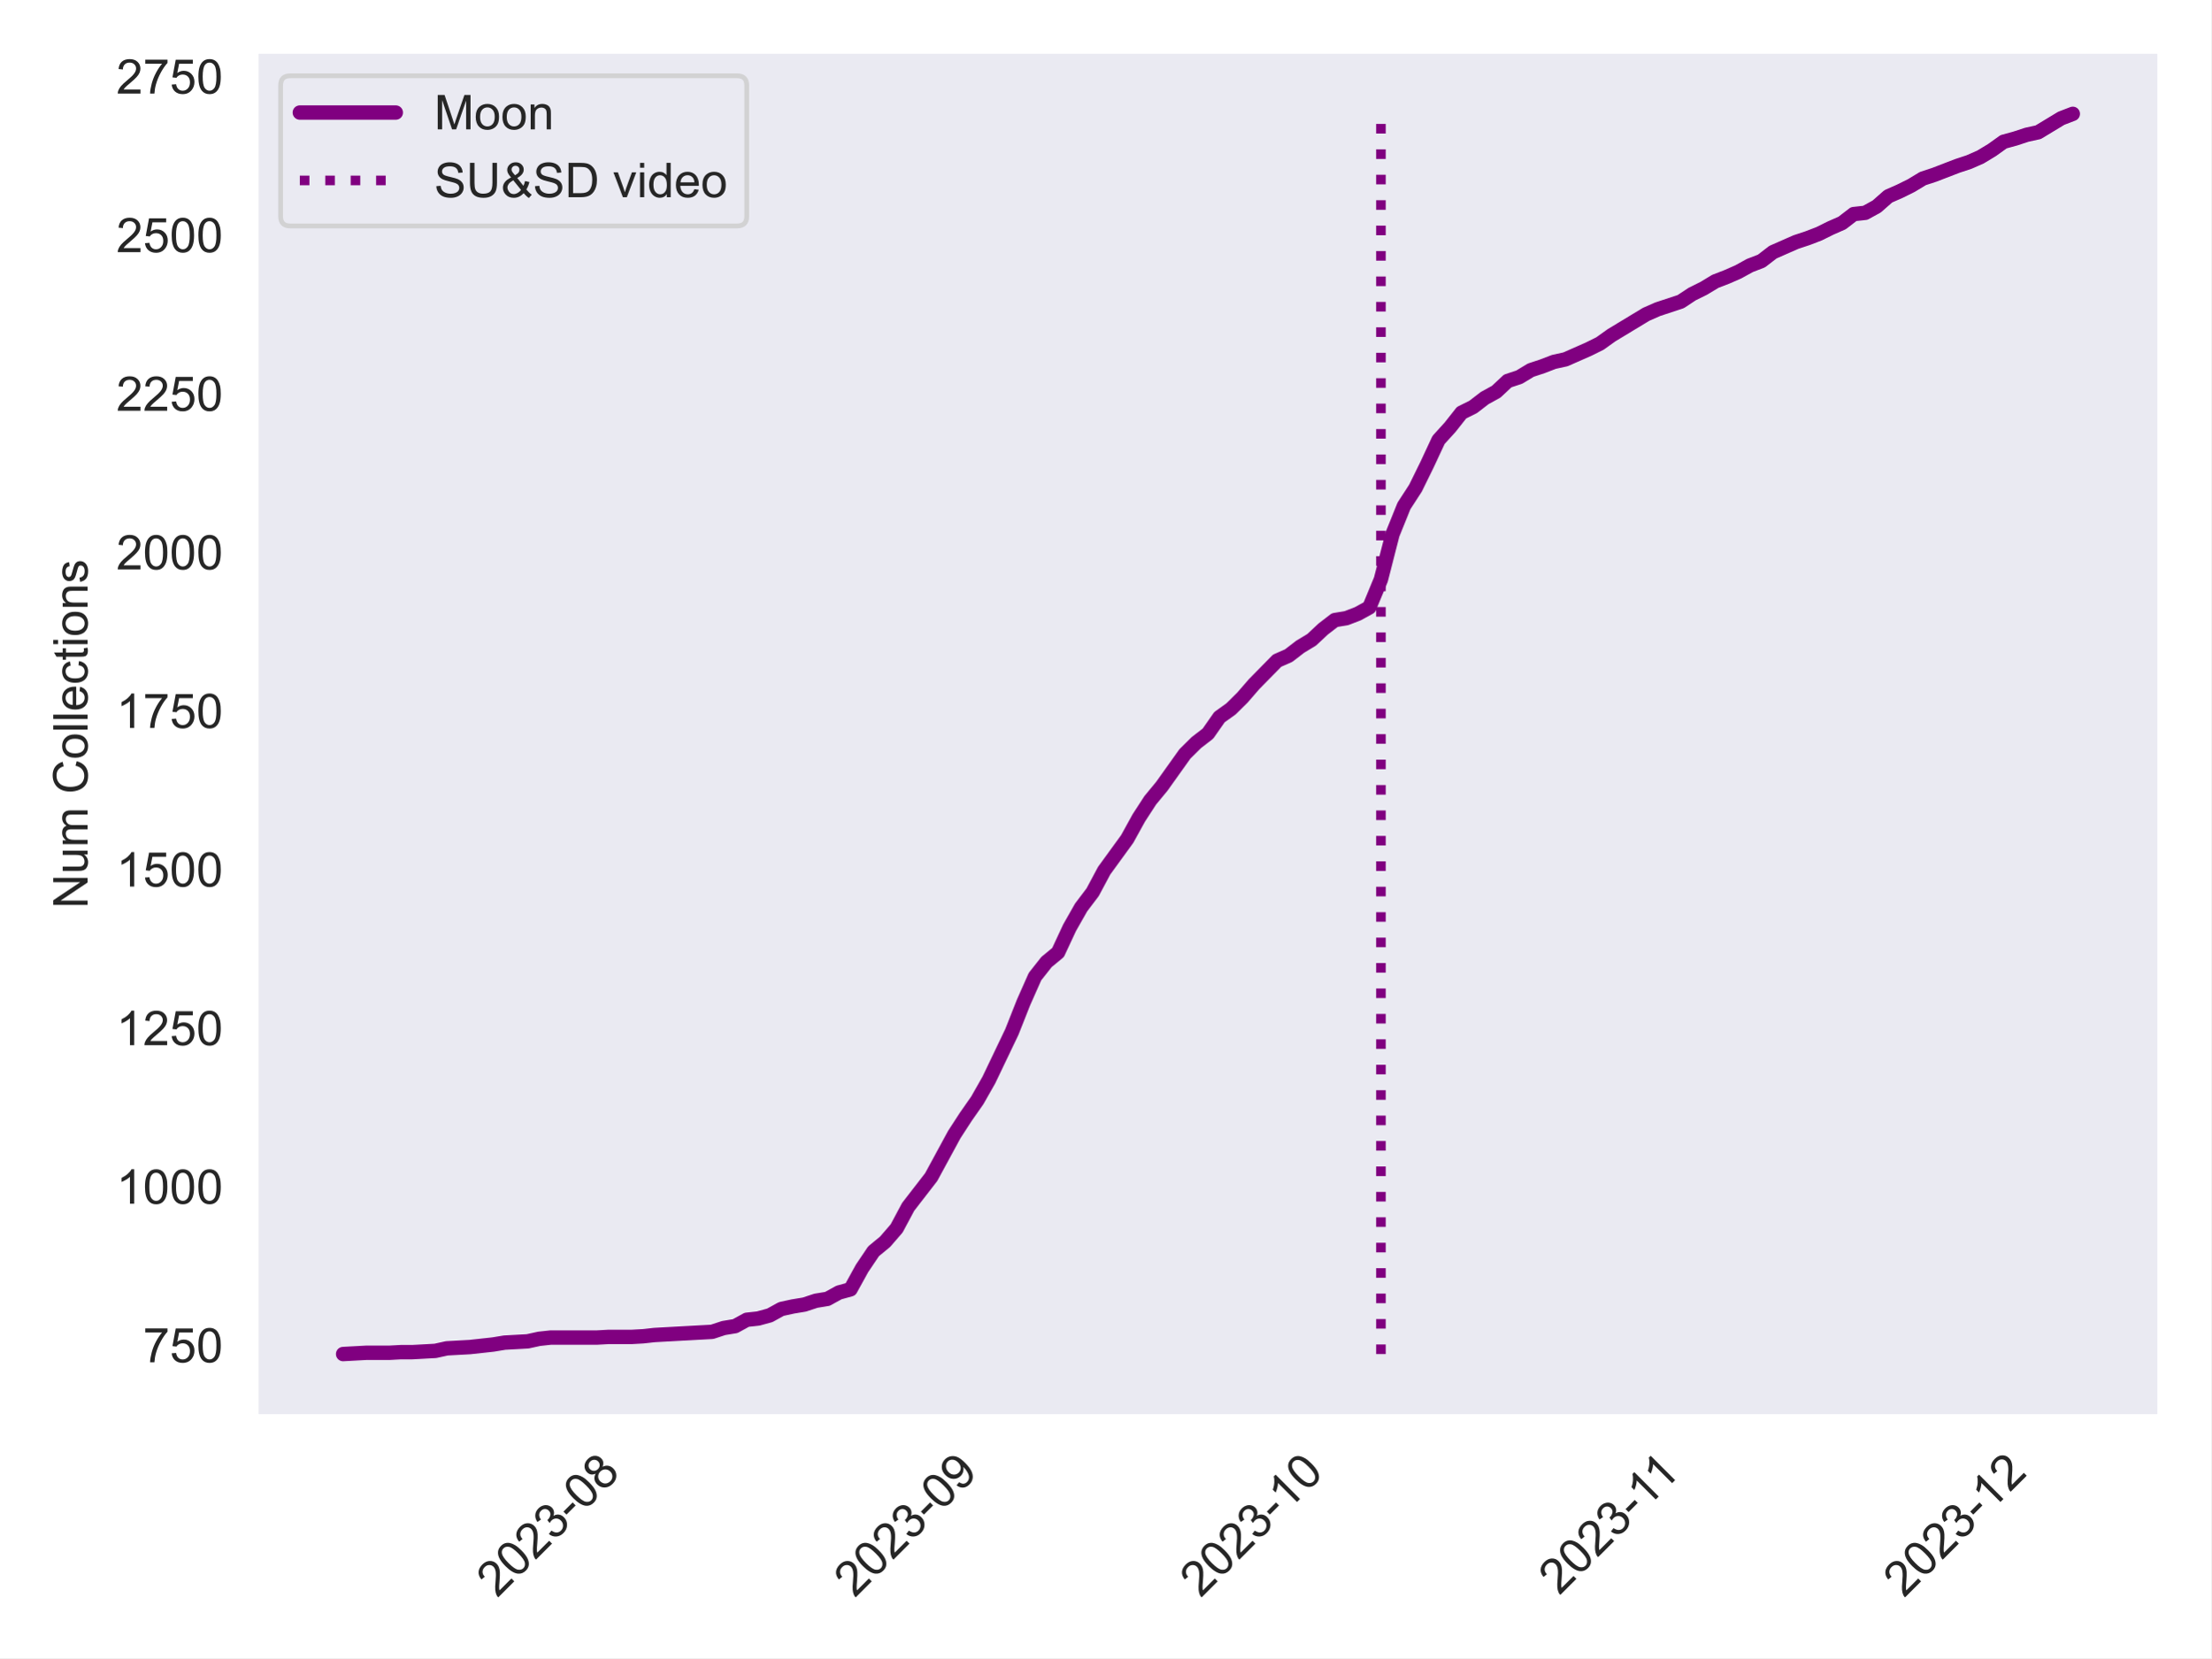
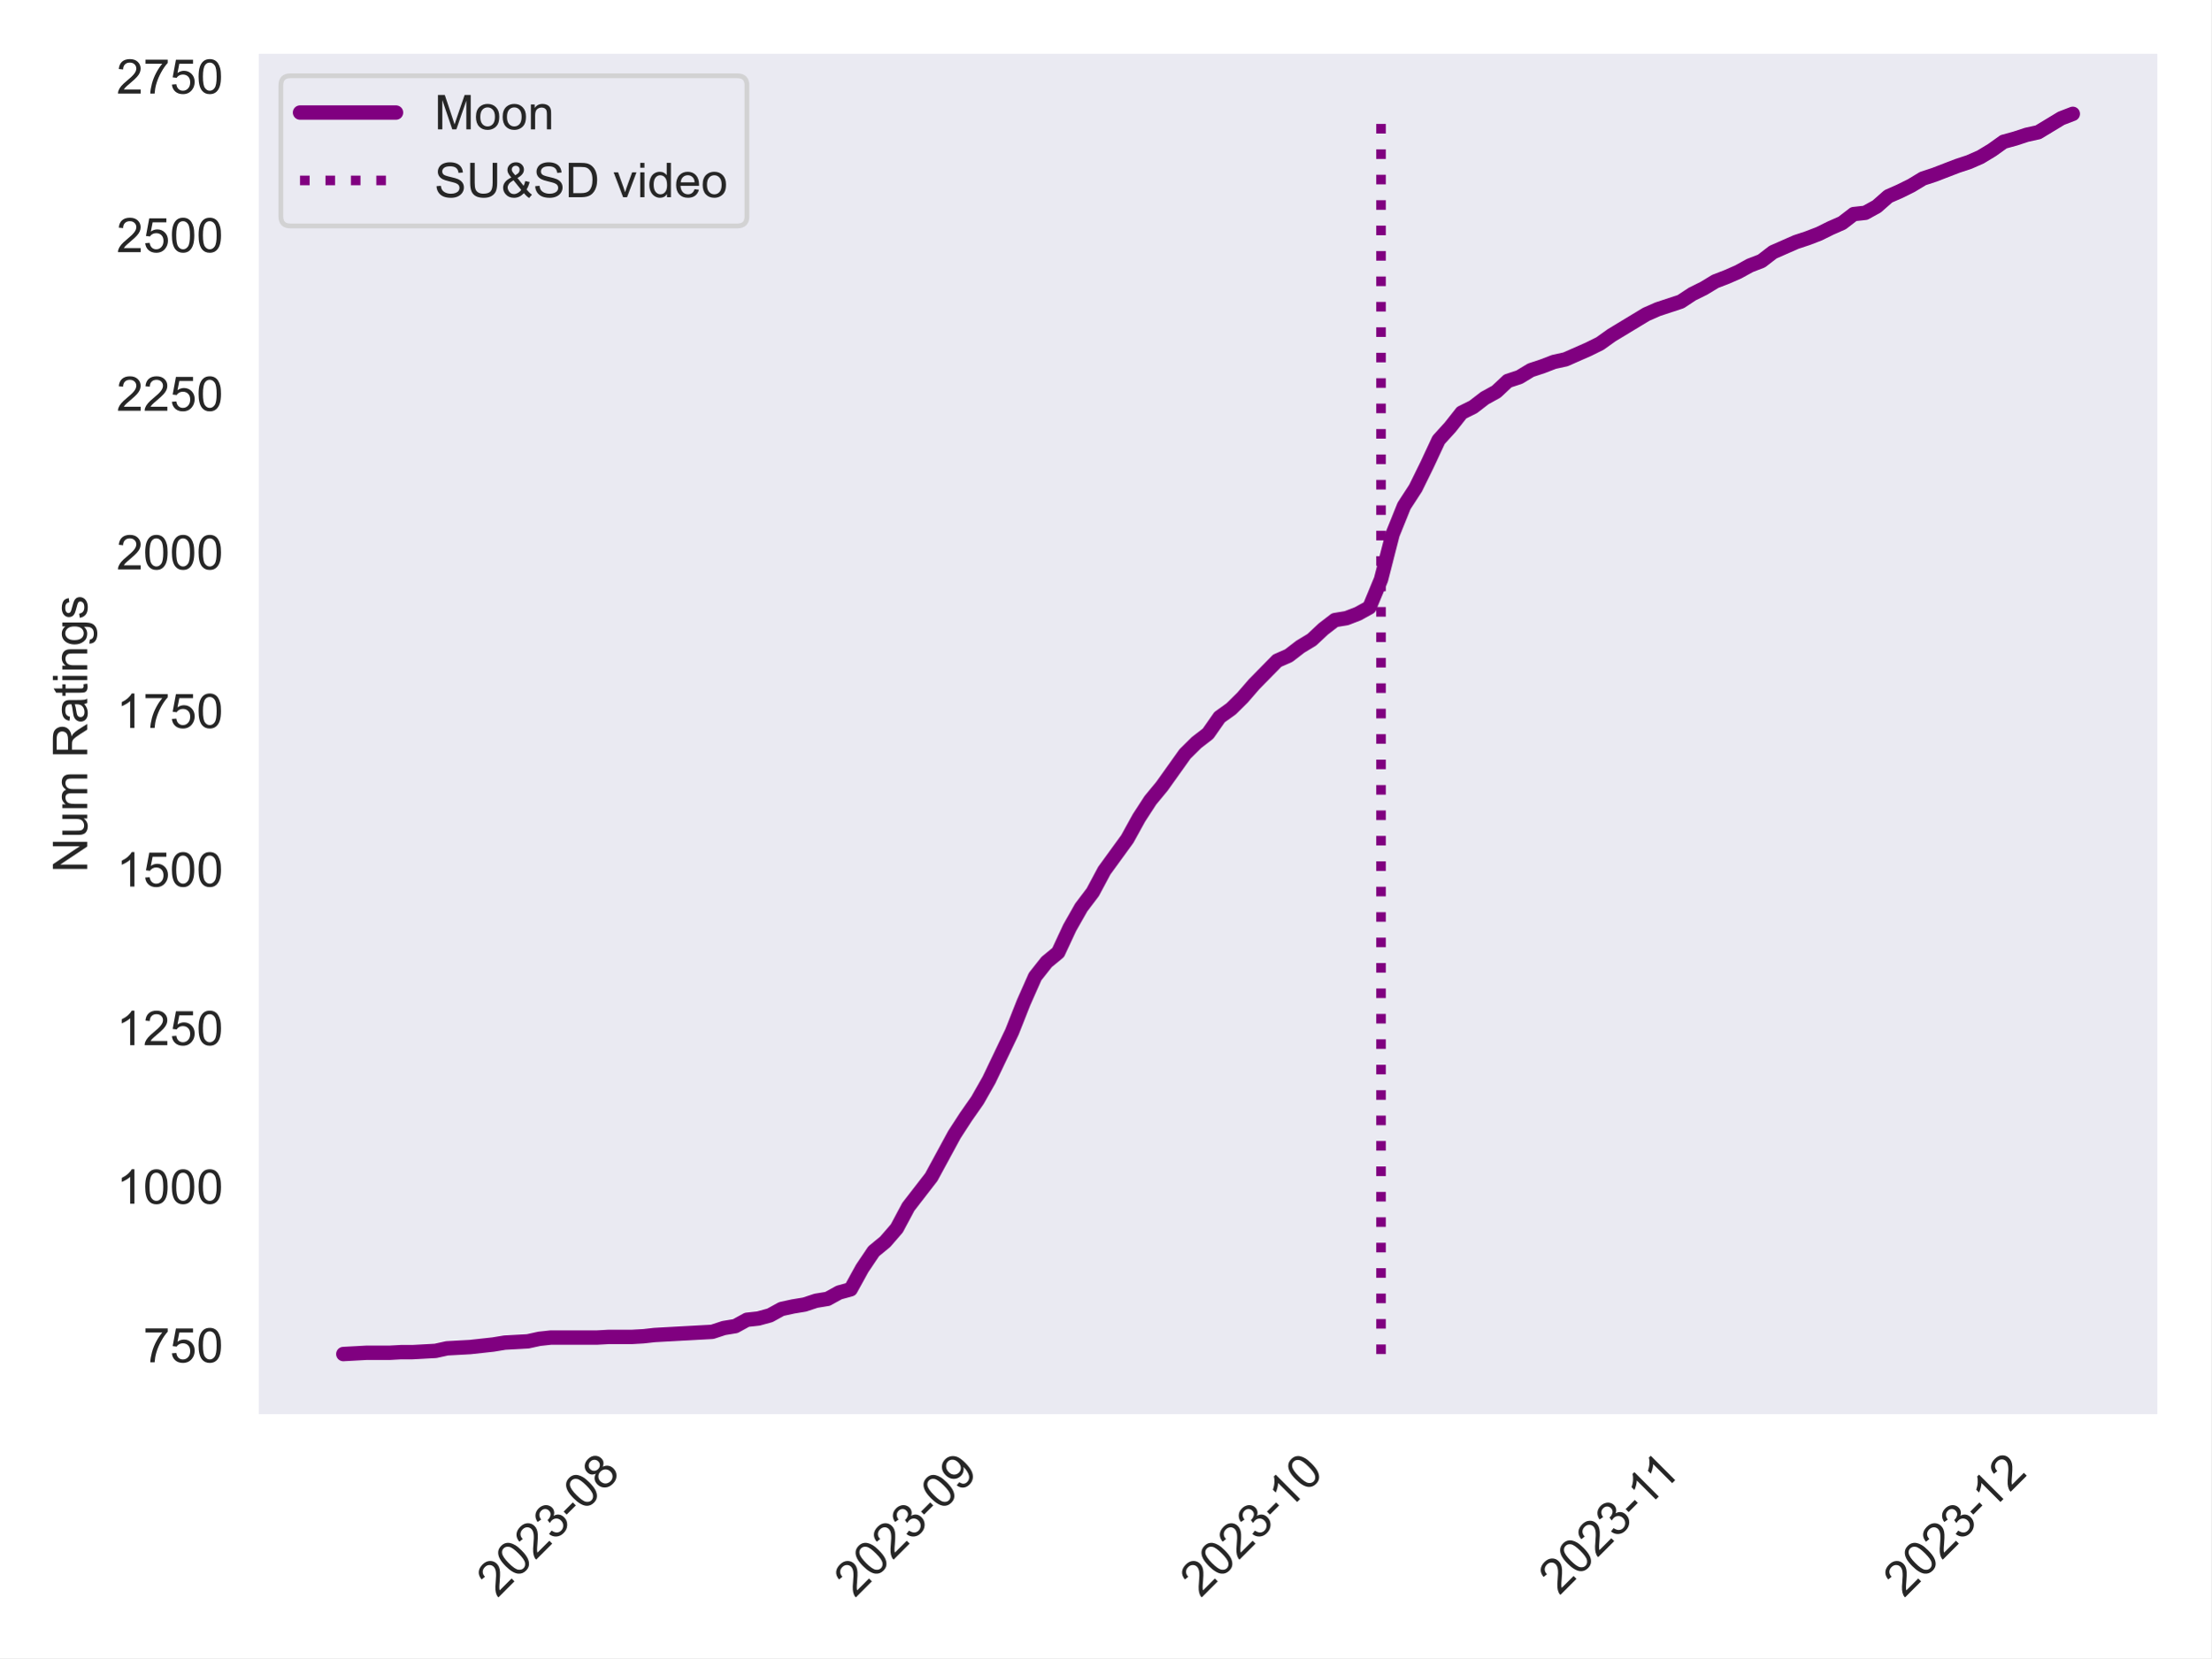
<svg xmlns="http://www.w3.org/2000/svg" xmlns:xlink="http://www.w3.org/1999/xlink" width="460.8pt" height="345.6pt" viewBox="0 0 460.8 345.6" version="1.1">
  <defs>
    <style type="text/css">*{stroke-linejoin: round; stroke-linecap: butt}</style>
  </defs>
  <g id="figure_1">
    <g id="patch_1">
      <path d="M 0 345.6  L 460.8 345.6  L 460.8 0  L 0 0  z " style="fill: #ffffff" />
    </g>
    <g id="axes_1">
      <g id="patch_2">
-         <path d="M 53.48 295.153  L 450 295.153  L 450 10.8  L 53.48 10.8  z " style="fill: #eaeaf2" />
+         <path d="M 53.525 295.153  L 450 295.153  L 450 10.8  L 53.525 10.8  z " style="fill: #eaeaf2" />
      </g>
      <g id="matplotlib.axis_1">
        <g id="xtick_1">
          <g id="text_1">
-             <g style="fill: #262626" transform="translate(103.6146 333.1617) rotate(-45) scale(0.1 -0.1)">
+             <g style="fill: #262626" transform="translate(103.6526 333.1617) rotate(-45) scale(0.1 -0.1)">
              <defs>
                <path id="ArialMT-32" d="M 3222 541  L 3222 0  L 194 0  Q 188 203 259 391  Q 375 700 629 1000  Q 884 1300 1366 1694  Q 2113 2306 2375 2664  Q 2638 3022 2638 3341  Q 2638 3675 2398 3904  Q 2159 4134 1775 4134  Q 1369 4134 1125 3890  Q 881 3647 878 3216  L 300 3275  Q 359 3922 746 4261  Q 1134 4600 1788 4600  Q 2447 4600 2831 4234  Q 3216 3869 3216 3328  Q 3216 3053 3103 2787  Q 2991 2522 2730 2228  Q 2469 1934 1863 1422  Q 1356 997 1212 845  Q 1069 694 975 541  L 3222 541  z " transform="scale(0.015625)" />
                <path id="ArialMT-30" d="M 266 2259  Q 266 3072 433 3567  Q 600 4063 929 4331  Q 1259 4600 1759 4600  Q 2128 4600 2406 4451  Q 2684 4303 2865 4023  Q 3047 3744 3150 3342  Q 3253 2941 3253 2259  Q 3253 1453 3087 958  Q 2922 463 2592 192  Q 2263 -78 1759 -78  Q 1097 -78 719 397  Q 266 969 266 2259  z M 844 2259  Q 844 1131 1108 757  Q 1372 384 1759 384  Q 2147 384 2411 759  Q 2675 1134 2675 2259  Q 2675 3391 2411 3762  Q 2147 4134 1753 4134  Q 1366 4134 1134 3806  Q 844 3388 844 2259  z " transform="scale(0.015625)" />
                <path id="ArialMT-33" d="M 269 1209  L 831 1284  Q 928 806 1161 595  Q 1394 384 1728 384  Q 2125 384 2398 659  Q 2672 934 2672 1341  Q 2672 1728 2419 1979  Q 2166 2231 1775 2231  Q 1616 2231 1378 2169  L 1441 2663  Q 1497 2656 1531 2656  Q 1891 2656 2178 2843  Q 2466 3031 2466 3422  Q 2466 3731 2256 3934  Q 2047 4138 1716 4138  Q 1388 4138 1169 3931  Q 950 3725 888 3313  L 325 3413  Q 428 3978 793 4289  Q 1159 4600 1703 4600  Q 2078 4600 2393 4439  Q 2709 4278 2876 4000  Q 3044 3722 3044 3409  Q 3044 3113 2884 2869  Q 2725 2625 2413 2481  Q 2819 2388 3044 2092  Q 3269 1797 3269 1353  Q 3269 753 2831 336  Q 2394 -81 1725 -81  Q 1122 -81 723 278  Q 325 638 269 1209  z " transform="scale(0.015625)" />
                <path id="ArialMT-2d" d="M 203 1375  L 203 1941  L 1931 1941  L 1931 1375  L 203 1375  z " transform="scale(0.015625)" />
                <path id="ArialMT-38" d="M 1131 2484  Q 781 2613 612 2850  Q 444 3088 444 3419  Q 444 3919 803 4259  Q 1163 4600 1759 4600  Q 2359 4600 2725 4251  Q 3091 3903 3091 3403  Q 3091 3084 2923 2848  Q 2756 2613 2416 2484  Q 2838 2347 3058 2040  Q 3278 1734 3278 1309  Q 3278 722 2862 322  Q 2447 -78 1769 -78  Q 1091 -78 675 323  Q 259 725 259 1325  Q 259 1772 486 2073  Q 713 2375 1131 2484  z M 1019 3438  Q 1019 3113 1228 2906  Q 1438 2700 1772 2700  Q 2097 2700 2305 2904  Q 2513 3109 2513 3406  Q 2513 3716 2298 3927  Q 2084 4138 1766 4138  Q 1444 4138 1231 3931  Q 1019 3725 1019 3438  z M 838 1322  Q 838 1081 952 856  Q 1066 631 1291 507  Q 1516 384 1775 384  Q 2178 384 2440 643  Q 2703 903 2703 1303  Q 2703 1709 2433 1975  Q 2163 2241 1756 2241  Q 1359 2241 1098 1978  Q 838 1716 838 1322  z " transform="scale(0.015625)" />
              </defs>
              <use xlink:href="#ArialMT-32" />
              <use xlink:href="#ArialMT-30" x="55.615" />
              <use xlink:href="#ArialMT-32" x="111.23" />
              <use xlink:href="#ArialMT-33" x="166.846" />
              <use xlink:href="#ArialMT-2d" x="222.461" />
              <use xlink:href="#ArialMT-30" x="255.762" />
              <use xlink:href="#ArialMT-38" x="311.377" />
            </g>
          </g>
        </g>
        <g id="xtick_2">
          <g id="text_2">
-             <g style="fill: #262626" transform="translate(178.1123 333.1617) rotate(-45) scale(0.1 -0.1)">
+             <g style="fill: #262626" transform="translate(178.1419 333.1617) rotate(-45) scale(0.1 -0.1)">
              <defs>
                <path id="ArialMT-39" d="M 350 1059  L 891 1109  Q 959 728 1153 556  Q 1347 384 1650 384  Q 1909 384 2104 503  Q 2300 622 2425 820  Q 2550 1019 2634 1356  Q 2719 1694 2719 2044  Q 2719 2081 2716 2156  Q 2547 1888 2255 1720  Q 1963 1553 1622 1553  Q 1053 1553 659 1965  Q 266 2378 266 3053  Q 266 3750 677 4175  Q 1088 4600 1706 4600  Q 2153 4600 2523 4359  Q 2894 4119 3086 3673  Q 3278 3228 3278 2384  Q 3278 1506 3087 986  Q 2897 466 2520 194  Q 2144 -78 1638 -78  Q 1100 -78 759 220  Q 419 519 350 1059  z M 2653 3081  Q 2653 3566 2395 3850  Q 2138 4134 1775 4134  Q 1400 4134 1122 3828  Q 844 3522 844 3034  Q 844 2597 1108 2323  Q 1372 2050 1759 2050  Q 2150 2050 2401 2323  Q 2653 2597 2653 3081  z " transform="scale(0.015625)" />
              </defs>
              <use xlink:href="#ArialMT-32" />
              <use xlink:href="#ArialMT-30" x="55.615" />
              <use xlink:href="#ArialMT-32" x="111.23" />
              <use xlink:href="#ArialMT-33" x="166.846" />
              <use xlink:href="#ArialMT-2d" x="222.461" />
              <use xlink:href="#ArialMT-30" x="255.762" />
              <use xlink:href="#ArialMT-39" x="311.377" />
            </g>
          </g>
        </g>
        <g id="xtick_3">
          <g id="text_3">
-             <g style="fill: #262626" transform="translate(250.2068 333.1617) rotate(-45) scale(0.1 -0.1)">
+             <g style="fill: #262626" transform="translate(250.2282 333.1617) rotate(-45) scale(0.1 -0.1)">
              <defs>
                <path id="ArialMT-31" d="M 2384 0  L 1822 0  L 1822 3584  Q 1619 3391 1289 3197  Q 959 3003 697 2906  L 697 3450  Q 1169 3672 1522 3987  Q 1875 4303 2022 4600  L 2384 4600  L 2384 0  z " transform="scale(0.015625)" />
              </defs>
              <use xlink:href="#ArialMT-32" />
              <use xlink:href="#ArialMT-30" x="55.615" />
              <use xlink:href="#ArialMT-32" x="111.23" />
              <use xlink:href="#ArialMT-33" x="166.846" />
              <use xlink:href="#ArialMT-2d" x="222.461" />
              <use xlink:href="#ArialMT-31" x="255.762" />
              <use xlink:href="#ArialMT-30" x="311.377" />
            </g>
          </g>
        </g>
        <g id="xtick_4">
          <g id="text_4">
-             <g style="fill: #262626" transform="translate(324.9653 332.6402) rotate(-45) scale(0.1 -0.1)">
+             <g style="fill: #262626" transform="translate(324.9782 332.6402) rotate(-45) scale(0.1 -0.1)">
              <use xlink:href="#ArialMT-32" />
              <use xlink:href="#ArialMT-30" x="55.615" />
              <use xlink:href="#ArialMT-32" x="111.23" />
              <use xlink:href="#ArialMT-33" x="166.846" />
              <use xlink:href="#ArialMT-2d" x="222.461" />
              <use xlink:href="#ArialMT-31" x="255.762" />
              <use xlink:href="#ArialMT-31" x="304.002" />
            </g>
          </g>
        </g>
        <g id="xtick_5">
          <g id="text_5">
-             <g style="fill: #262626" transform="translate(396.7991 333.1617) rotate(-45) scale(0.1 -0.1)">
+             <g style="fill: #262626" transform="translate(396.8039 333.1617) rotate(-45) scale(0.1 -0.1)">
              <use xlink:href="#ArialMT-32" />
              <use xlink:href="#ArialMT-30" x="55.615" />
              <use xlink:href="#ArialMT-32" x="111.23" />
              <use xlink:href="#ArialMT-33" x="166.846" />
              <use xlink:href="#ArialMT-2d" x="222.461" />
              <use xlink:href="#ArialMT-31" x="255.762" />
              <use xlink:href="#ArialMT-32" x="311.377" />
            </g>
          </g>
        </g>
      </g>
      <g id="matplotlib.axis_2">
        <g id="ytick_1">
          <g id="text_6">
-             <g style="fill: #262626" transform="translate(29.79719 283.9555) scale(0.1 -0.1)">
+             <g style="fill: #262626" transform="translate(29.84219 283.9555) scale(0.1 -0.1)">
              <defs>
                <path id="ArialMT-37" d="M 303 3981  L 303 4522  L 3269 4522  L 3269 4084  Q 2831 3619 2401 2847  Q 1972 2075 1738 1259  Q 1569 684 1522 0  L 944 0  Q 953 541 1156 1306  Q 1359 2072 1739 2783  Q 2119 3494 2547 3981  L 303 3981  z " transform="scale(0.015625)" />
                <path id="ArialMT-35" d="M 266 1200  L 856 1250  Q 922 819 1161 601  Q 1400 384 1738 384  Q 2144 384 2425 690  Q 2706 997 2706 1503  Q 2706 1984 2436 2262  Q 2166 2541 1728 2541  Q 1456 2541 1237 2417  Q 1019 2294 894 2097  L 366 2166  L 809 4519  L 3088 4519  L 3088 3981  L 1259 3981  L 1013 2750  Q 1425 3038 1878 3038  Q 2478 3038 2890 2622  Q 3303 2206 3303 1553  Q 3303 931 2941 478  Q 2500 -78 1738 -78  Q 1113 -78 717 272  Q 322 622 266 1200  z " transform="scale(0.015625)" />
              </defs>
              <use xlink:href="#ArialMT-37" />
              <use xlink:href="#ArialMT-35" x="55.615" />
              <use xlink:href="#ArialMT-30" x="111.23" />
            </g>
          </g>
        </g>
        <g id="ytick_2">
          <g id="text_7">
-             <g style="fill: #262626" transform="translate(24.23625 250.8989) scale(0.1 -0.1)">
+             <g style="fill: #262626" transform="translate(24.28125 250.8989) scale(0.1 -0.1)">
              <use xlink:href="#ArialMT-31" />
              <use xlink:href="#ArialMT-30" x="55.615" />
              <use xlink:href="#ArialMT-30" x="111.23" />
              <use xlink:href="#ArialMT-30" x="166.846" />
            </g>
          </g>
        </g>
        <g id="ytick_3">
          <g id="text_8">
-             <g style="fill: #262626" transform="translate(24.23625 217.8423) scale(0.1 -0.1)">
+             <g style="fill: #262626" transform="translate(24.28125 217.8423) scale(0.1 -0.1)">
              <use xlink:href="#ArialMT-31" />
              <use xlink:href="#ArialMT-32" x="55.615" />
              <use xlink:href="#ArialMT-35" x="111.23" />
              <use xlink:href="#ArialMT-30" x="166.846" />
            </g>
          </g>
        </g>
        <g id="ytick_4">
          <g id="text_9">
-             <g style="fill: #262626" transform="translate(24.23625 184.7857) scale(0.1 -0.1)">
+             <g style="fill: #262626" transform="translate(24.28125 184.7857) scale(0.1 -0.1)">
              <use xlink:href="#ArialMT-31" />
              <use xlink:href="#ArialMT-35" x="55.615" />
              <use xlink:href="#ArialMT-30" x="111.23" />
              <use xlink:href="#ArialMT-30" x="166.846" />
            </g>
          </g>
        </g>
        <g id="ytick_5">
          <g id="text_10">
-             <g style="fill: #262626" transform="translate(24.23625 151.7291) scale(0.1 -0.1)">
+             <g style="fill: #262626" transform="translate(24.28125 151.7291) scale(0.1 -0.1)">
              <use xlink:href="#ArialMT-31" />
              <use xlink:href="#ArialMT-37" x="55.615" />
              <use xlink:href="#ArialMT-35" x="111.23" />
              <use xlink:href="#ArialMT-30" x="166.846" />
            </g>
          </g>
        </g>
        <g id="ytick_6">
          <g id="text_11">
-             <g style="fill: #262626" transform="translate(24.23625 118.6725) scale(0.1 -0.1)">
+             <g style="fill: #262626" transform="translate(24.28125 118.6725) scale(0.1 -0.1)">
              <use xlink:href="#ArialMT-32" />
              <use xlink:href="#ArialMT-30" x="55.615" />
              <use xlink:href="#ArialMT-30" x="111.23" />
              <use xlink:href="#ArialMT-30" x="166.846" />
            </g>
          </g>
        </g>
        <g id="ytick_7">
          <g id="text_12">
-             <g style="fill: #262626" transform="translate(24.23625 85.61588) scale(0.1 -0.1)">
+             <g style="fill: #262626" transform="translate(24.28125 85.61588) scale(0.1 -0.1)">
              <use xlink:href="#ArialMT-32" />
              <use xlink:href="#ArialMT-32" x="55.615" />
              <use xlink:href="#ArialMT-35" x="111.23" />
              <use xlink:href="#ArialMT-30" x="166.846" />
            </g>
          </g>
        </g>
        <g id="ytick_8">
          <g id="text_13">
-             <g style="fill: #262626" transform="translate(24.23625 52.55928) scale(0.1 -0.1)">
+             <g style="fill: #262626" transform="translate(24.28125 52.55928) scale(0.1 -0.1)">
              <use xlink:href="#ArialMT-32" />
              <use xlink:href="#ArialMT-35" x="55.615" />
              <use xlink:href="#ArialMT-30" x="111.23" />
              <use xlink:href="#ArialMT-30" x="166.846" />
            </g>
          </g>
        </g>
        <g id="ytick_9">
          <g id="text_14">
-             <g style="fill: #262626" transform="translate(24.23625 19.50268) scale(0.1 -0.1)">
+             <g style="fill: #262626" transform="translate(24.28125 19.50268) scale(0.1 -0.1)">
              <use xlink:href="#ArialMT-32" />
              <use xlink:href="#ArialMT-37" x="55.615" />
              <use xlink:href="#ArialMT-35" x="111.23" />
              <use xlink:href="#ArialMT-30" x="166.846" />
            </g>
          </g>
        </g>
        <g id="text_15">
-           <g style="fill: #262626" transform="translate(18.24875 189.3764) rotate(-90) scale(0.1 -0.1)">
+           <g style="fill: #262626" transform="translate(18.17656 181.8741) rotate(-90) scale(0.1 -0.1)">
            <defs>
              <path id="ArialMT-4e" d="M 488 0  L 488 4581  L 1109 4581  L 3516 984  L 3516 4581  L 4097 4581  L 4097 0  L 3475 0  L 1069 3600  L 1069 0  L 488 0  z " transform="scale(0.015625)" />
              <path id="ArialMT-75" d="M 2597 0  L 2597 488  Q 2209 -75 1544 -75  Q 1250 -75 995 37  Q 741 150 617 320  Q 494 491 444 738  Q 409 903 409 1263  L 409 3319  L 972 3319  L 972 1478  Q 972 1038 1006 884  Q 1059 663 1231 536  Q 1403 409 1656 409  Q 1909 409 2131 539  Q 2353 669 2445 892  Q 2538 1116 2538 1541  L 2538 3319  L 3100 3319  L 3100 0  L 2597 0  z " transform="scale(0.015625)" />
              <path id="ArialMT-6d" d="M 422 0  L 422 3319  L 925 3319  L 925 2853  Q 1081 3097 1340 3245  Q 1600 3394 1931 3394  Q 2300 3394 2536 3241  Q 2772 3088 2869 2813  Q 3263 3394 3894 3394  Q 4388 3394 4653 3120  Q 4919 2847 4919 2278  L 4919 0  L 4359 0  L 4359 2091  Q 4359 2428 4304 2576  Q 4250 2725 4106 2815  Q 3963 2906 3769 2906  Q 3419 2906 3187 2673  Q 2956 2441 2956 1928  L 2956 0  L 2394 0  L 2394 2156  Q 2394 2531 2256 2718  Q 2119 2906 1806 2906  Q 1569 2906 1367 2781  Q 1166 2656 1075 2415  Q 984 2175 984 1722  L 984 0  L 422 0  z " transform="scale(0.015625)" />
              <path id="ArialMT-20" transform="scale(0.015625)" />
-               <path id="ArialMT-43" d="M 3763 1606  L 4369 1453  Q 4178 706 3683 314  Q 3188 -78 2472 -78  Q 1731 -78 1267 223  Q 803 525 561 1097  Q 319 1669 319 2325  Q 319 3041 592 3573  Q 866 4106 1370 4382  Q 1875 4659 2481 4659  Q 3169 4659 3637 4309  Q 4106 3959 4291 3325  L 3694 3184  Q 3534 3684 3231 3912  Q 2928 4141 2469 4141  Q 1941 4141 1586 3887  Q 1231 3634 1087 3207  Q 944 2781 944 2328  Q 944 1744 1114 1308  Q 1284 872 1643 656  Q 2003 441 2422 441  Q 2931 441 3284 734  Q 3638 1028 3763 1606  z " transform="scale(0.015625)" />
-               <path id="ArialMT-6f" d="M 213 1659  Q 213 2581 725 3025  Q 1153 3394 1769 3394  Q 2453 3394 2887 2945  Q 3322 2497 3322 1706  Q 3322 1066 3130 698  Q 2938 331 2570 128  Q 2203 -75 1769 -75  Q 1072 -75 642 372  Q 213 819 213 1659  z M 791 1659  Q 791 1022 1069 705  Q 1347 388 1769 388  Q 2188 388 2466 706  Q 2744 1025 2744 1678  Q 2744 2294 2464 2611  Q 2184 2928 1769 2928  Q 1347 2928 1069 2612  Q 791 2297 791 1659  z " transform="scale(0.015625)" />
-               <path id="ArialMT-6c" d="M 409 0  L 409 4581  L 972 4581  L 972 0  L 409 0  z " transform="scale(0.015625)" />
-               <path id="ArialMT-65" d="M 2694 1069  L 3275 997  Q 3138 488 2766 206  Q 2394 -75 1816 -75  Q 1088 -75 661 373  Q 234 822 234 1631  Q 234 2469 665 2931  Q 1097 3394 1784 3394  Q 2450 3394 2872 2941  Q 3294 2488 3294 1666  Q 3294 1616 3291 1516  L 816 1516  Q 847 969 1125 678  Q 1403 388 1819 388  Q 2128 388 2347 550  Q 2566 713 2694 1069  z M 847 1978  L 2700 1978  Q 2663 2397 2488 2606  Q 2219 2931 1791 2931  Q 1403 2931 1139 2672  Q 875 2413 847 1978  z " transform="scale(0.015625)" />
-               <path id="ArialMT-63" d="M 2588 1216  L 3141 1144  Q 3050 572 2676 248  Q 2303 -75 1759 -75  Q 1078 -75 664 370  Q 250 816 250 1647  Q 250 2184 428 2587  Q 606 2991 970 3192  Q 1334 3394 1763 3394  Q 2303 3394 2647 3120  Q 2991 2847 3088 2344  L 2541 2259  Q 2463 2594 2264 2762  Q 2066 2931 1784 2931  Q 1359 2931 1093 2626  Q 828 2322 828 1663  Q 828 994 1084 691  Q 1341 388 1753 388  Q 2084 388 2306 591  Q 2528 794 2588 1216  z " transform="scale(0.015625)" />
+               <path id="ArialMT-52" d="M 503 0  L 503 4581  L 2534 4581  Q 3147 4581 3465 4457  Q 3784 4334 3975 4021  Q 4166 3709 4166 3331  Q 4166 2844 3850 2509  Q 3534 2175 2875 2084  Q 3116 1969 3241 1856  Q 3506 1613 3744 1247  L 4541 0  L 3778 0  L 3172 953  Q 2906 1366 2734 1584  Q 2563 1803 2427 1890  Q 2291 1978 2150 2013  Q 2047 2034 1813 2034  L 1109 2034  L 1109 0  L 503 0  z M 1109 2559  L 2413 2559  Q 2828 2559 3062 2645  Q 3297 2731 3419 2920  Q 3541 3109 3541 3331  Q 3541 3656 3305 3865  Q 3069 4075 2559 4075  L 1109 4075  L 1109 2559  z " transform="scale(0.015625)" />
+               <path id="ArialMT-61" d="M 2588 409  Q 2275 144 1986 34  Q 1697 -75 1366 -75  Q 819 -75 525 192  Q 231 459 231 875  Q 231 1119 342 1320  Q 453 1522 633 1644  Q 813 1766 1038 1828  Q 1203 1872 1538 1913  Q 2219 1994 2541 2106  Q 2544 2222 2544 2253  Q 2544 2597 2384 2738  Q 2169 2928 1744 2928  Q 1347 2928 1158 2789  Q 969 2650 878 2297  L 328 2372  Q 403 2725 575 2942  Q 747 3159 1072 3276  Q 1397 3394 1825 3394  Q 2250 3394 2515 3294  Q 2781 3194 2906 3042  Q 3031 2891 3081 2659  Q 3109 2516 3109 2141  L 3109 1391  Q 3109 606 3145 398  Q 3181 191 3288 0  L 2700 0  Q 2613 175 2588 409  z M 2541 1666  Q 2234 1541 1622 1453  Q 1275 1403 1131 1340  Q 988 1278 909 1158  Q 831 1038 831 891  Q 831 666 1001 516  Q 1172 366 1500 366  Q 1825 366 2078 508  Q 2331 650 2450 897  Q 2541 1088 2541 1459  L 2541 1666  z " transform="scale(0.015625)" />
              <path id="ArialMT-74" d="M 1650 503  L 1731 6  Q 1494 -44 1306 -44  Q 1000 -44 831 53  Q 663 150 594 308  Q 525 466 525 972  L 525 2881  L 113 2881  L 113 3319  L 525 3319  L 525 4141  L 1084 4478  L 1084 3319  L 1650 3319  L 1650 2881  L 1084 2881  L 1084 941  Q 1084 700 1114 631  Q 1144 563 1211 522  Q 1278 481 1403 481  Q 1497 481 1650 503  z " transform="scale(0.015625)" />
              <path id="ArialMT-69" d="M 425 3934  L 425 4581  L 988 4581  L 988 3934  L 425 3934  z M 425 0  L 425 3319  L 988 3319  L 988 0  L 425 0  z " transform="scale(0.015625)" />
              <path id="ArialMT-6e" d="M 422 0  L 422 3319  L 928 3319  L 928 2847  Q 1294 3394 1984 3394  Q 2284 3394 2536 3286  Q 2788 3178 2913 3003  Q 3038 2828 3088 2588  Q 3119 2431 3119 2041  L 3119 0  L 2556 0  L 2556 2019  Q 2556 2363 2490 2533  Q 2425 2703 2258 2804  Q 2091 2906 1866 2906  Q 1506 2906 1245 2678  Q 984 2450 984 1813  L 984 0  L 422 0  z " transform="scale(0.015625)" />
+               <path id="ArialMT-67" d="M 319 -275  L 866 -356  Q 900 -609 1056 -725  Q 1266 -881 1628 -881  Q 2019 -881 2231 -725  Q 2444 -569 2519 -288  Q 2563 -116 2559 434  Q 2191 0 1641 0  Q 956 0 581 494  Q 206 988 206 1678  Q 206 2153 378 2554  Q 550 2956 876 3175  Q 1203 3394 1644 3394  Q 2231 3394 2613 2919  L 2613 3319  L 3131 3319  L 3131 450  Q 3131 -325 2973 -648  Q 2816 -972 2473 -1159  Q 2131 -1347 1631 -1347  Q 1038 -1347 672 -1080  Q 306 -813 319 -275  z M 784 1719  Q 784 1066 1043 766  Q 1303 466 1694 466  Q 2081 466 2343 764  Q 2606 1063 2606 1700  Q 2606 2309 2336 2618  Q 2066 2928 1684 2928  Q 1309 2928 1046 2623  Q 784 2319 784 1719  z " transform="scale(0.015625)" />
              <path id="ArialMT-73" d="M 197 991  L 753 1078  Q 800 744 1014 566  Q 1228 388 1613 388  Q 2000 388 2187 545  Q 2375 703 2375 916  Q 2375 1106 2209 1216  Q 2094 1291 1634 1406  Q 1016 1563 777 1677  Q 538 1791 414 1992  Q 291 2194 291 2438  Q 291 2659 392 2848  Q 494 3038 669 3163  Q 800 3259 1026 3326  Q 1253 3394 1513 3394  Q 1903 3394 2198 3281  Q 2494 3169 2634 2976  Q 2775 2784 2828 2463  L 2278 2388  Q 2241 2644 2061 2787  Q 1881 2931 1553 2931  Q 1166 2931 1000 2803  Q 834 2675 834 2503  Q 834 2394 903 2306  Q 972 2216 1119 2156  Q 1203 2125 1616 2013  Q 2213 1853 2448 1751  Q 2684 1650 2818 1456  Q 2953 1263 2953 975  Q 2953 694 2789 445  Q 2625 197 2315 61  Q 2006 -75 1616 -75  Q 969 -75 630 194  Q 291 463 197 991  z " transform="scale(0.015625)" />
            </defs>
            <use xlink:href="#ArialMT-4e" />
            <use xlink:href="#ArialMT-75" x="72.217" />
            <use xlink:href="#ArialMT-6d" x="127.832" />
            <use xlink:href="#ArialMT-20" x="211.133" />
-             <use xlink:href="#ArialMT-43" x="238.916" />
-             <use xlink:href="#ArialMT-6f" x="311.133" />
-             <use xlink:href="#ArialMT-6c" x="366.748" />
-             <use xlink:href="#ArialMT-6c" x="388.965" />
-             <use xlink:href="#ArialMT-65" x="411.182" />
-             <use xlink:href="#ArialMT-63" x="466.797" />
-             <use xlink:href="#ArialMT-74" x="516.797" />
-             <use xlink:href="#ArialMT-69" x="544.58" />
-             <use xlink:href="#ArialMT-6f" x="566.797" />
-             <use xlink:href="#ArialMT-6e" x="622.412" />
-             <use xlink:href="#ArialMT-73" x="678.027" />
+             <use xlink:href="#ArialMT-52" x="238.916" />
+             <use xlink:href="#ArialMT-61" x="311.133" />
+             <use xlink:href="#ArialMT-74" x="366.748" />
+             <use xlink:href="#ArialMT-69" x="394.531" />
+             <use xlink:href="#ArialMT-6e" x="416.748" />
+             <use xlink:href="#ArialMT-67" x="472.363" />
+             <use xlink:href="#ArialMT-73" x="527.979" />
          </g>
        </g>
      </g>
      <g id="PolyCollection_1" />
      <g id="line2d_1">
-         <path d="M 71.504 282.228  L 76.31 281.963  L 81.116 281.963  L 83.519 281.831  L 85.923 281.831  L 90.729 281.567  L 93.132 281.038  L 97.938 280.773  L 102.745 280.244  L 105.148 279.848  L 109.954 279.583  L 112.357 279.054  L 114.76 278.79  L 124.373 278.79  L 126.776 278.658  L 131.582 278.658  L 133.986 278.525  L 136.389 278.261  L 148.404 277.6  L 150.808 276.806  L 153.211 276.41  L 155.614 275.088  L 158.017 274.823  L 160.42 274.162  L 162.823 272.84  L 165.227 272.311  L 167.63 271.914  L 170.033 271.121  L 172.436 270.724  L 174.839 269.402  L 177.242 268.741  L 179.645 264.377  L 182.049 260.807  L 184.452 258.824  L 186.855 256.047  L 189.258 251.551  L 194.064 245.337  L 198.871 236.477  L 201.274 232.775  L 203.677 229.337  L 206.08 225.106  L 210.886 215.057  L 213.29 208.974  L 215.693 203.553  L 218.096 200.512  L 220.499 198.528  L 222.902 193.372  L 225.305 189.14  L 227.708 185.967  L 230.112 181.471  L 234.918 174.86  L 237.321 170.496  L 239.724 166.794  L 242.127 163.885  L 246.934 157.142  L 249.337 154.761  L 251.74 152.91  L 254.143 149.472  L 256.546 147.753  L 258.949 145.373  L 261.353 142.597  L 266.159 137.704  L 268.562 136.646  L 270.965 134.795  L 273.368 133.341  L 275.772 131.093  L 278.175 129.242  L 280.578 128.845  L 282.981 127.92  L 285.384 126.597  L 287.787 120.779  L 290.19 111.391  L 292.594 105.441  L 294.997 101.739  L 297.4 96.846  L 299.803 91.69  L 302.206 89.045  L 304.609 86.004  L 307.012 84.814  L 309.416 82.963  L 311.819 81.64  L 314.222 79.392  L 316.625 78.599  L 319.028 77.145  L 321.431 76.351  L 323.835 75.426  L 326.238 74.897  L 331.044 72.781  L 333.447 71.591  L 335.85 69.872  L 343.06 65.509  L 345.463 64.451  L 350.269 62.864  L 352.672 61.277  L 355.076 60.087  L 357.479 58.633  L 359.882 57.707  L 362.285 56.65  L 364.688 55.327  L 367.091 54.402  L 369.494 52.55  L 374.301 50.435  L 376.704 49.642  L 379.107 48.716  L 381.51 47.526  L 383.913 46.468  L 386.316 44.617  L 388.72 44.352  L 391.123 43.03  L 393.526 40.915  L 395.929 39.857  L 398.332 38.667  L 400.735 37.212  L 403.139 36.419  L 407.945 34.568  L 410.348 33.774  L 412.751 32.717  L 415.154 31.262  L 417.557 29.543  L 419.961 28.882  L 422.364 28.089  L 424.767 27.56  L 429.573 24.651  L 431.976 23.725  L 431.976 23.725  " clip-path="url(#p0472cb38d0)" style="fill: none; stroke: #800080; stroke-width: 3; stroke-linecap: round" />
+         <path d="M 71.547 282.228  L 76.352 281.963  L 81.158 281.963  L 83.561 281.831  L 85.964 281.831  L 90.77 281.567  L 93.172 281.038  L 97.978 280.773  L 102.784 280.244  L 105.187 279.848  L 109.993 279.583  L 112.396 279.054  L 114.798 278.79  L 124.41 278.79  L 126.813 278.658  L 131.619 278.658  L 134.021 278.525  L 136.424 278.261  L 148.439 277.6  L 150.842 276.806  L 153.244 276.41  L 155.647 275.088  L 158.05 274.823  L 160.453 274.162  L 162.856 272.84  L 165.259 272.311  L 167.662 271.914  L 170.065 271.121  L 172.468 270.724  L 174.87 269.402  L 177.273 268.741  L 179.676 264.377  L 182.079 260.807  L 184.482 258.824  L 186.885 256.047  L 189.288 251.551  L 194.093 245.337  L 198.899 236.477  L 201.302 232.775  L 203.705 229.337  L 206.108 225.106  L 210.914 215.057  L 213.316 208.974  L 215.719 203.553  L 218.122 200.512  L 220.525 198.528  L 222.928 193.372  L 225.331 189.14  L 227.734 185.967  L 230.137 181.471  L 234.942 174.86  L 237.345 170.496  L 239.748 166.794  L 242.151 163.885  L 246.957 157.142  L 249.36 154.761  L 251.762 152.91  L 254.165 149.472  L 256.568 147.753  L 258.971 145.373  L 261.374 142.597  L 266.18 137.704  L 268.583 136.646  L 270.986 134.795  L 273.388 133.341  L 275.791 131.093  L 278.194 129.242  L 280.597 128.845  L 283 127.92  L 285.403 126.597  L 287.806 120.779  L 290.209 111.391  L 292.611 105.441  L 295.014 101.739  L 297.417 96.846  L 299.82 91.69  L 302.223 89.045  L 304.626 86.004  L 307.029 84.814  L 309.432 82.963  L 311.834 81.64  L 314.237 79.392  L 316.64 78.599  L 319.043 77.145  L 321.446 76.351  L 323.849 75.426  L 326.252 74.897  L 331.058 72.781  L 333.46 71.591  L 335.863 69.872  L 343.072 65.509  L 345.475 64.451  L 350.281 62.864  L 352.683 61.277  L 355.086 60.087  L 357.489 58.633  L 359.892 57.707  L 362.295 56.65  L 364.698 55.327  L 367.101 54.402  L 369.504 52.55  L 374.309 50.435  L 376.712 49.642  L 379.115 48.716  L 381.518 47.526  L 383.921 46.468  L 386.324 44.617  L 388.727 44.352  L 391.129 43.03  L 393.532 40.915  L 395.935 39.857  L 398.338 38.667  L 400.741 37.212  L 403.144 36.419  L 407.95 34.568  L 410.353 33.774  L 412.755 32.717  L 415.158 31.262  L 417.561 29.543  L 419.964 28.882  L 422.367 28.089  L 424.77 27.56  L 429.576 24.651  L 431.978 23.725  L 431.978 23.725  " clip-path="url(#p3b61bafc62)" style="fill: none; stroke: #800080; stroke-width: 3; stroke-linecap: round" />
      </g>
      <g id="LineCollection_1">
-         <path d="M 287.787 282.228  L 287.787 23.725  " clip-path="url(#p0472cb38d0)" style="fill: none; stroke-dasharray: 2,3.3; stroke-dashoffset: 0; stroke: #800080; stroke-width: 2" />
+         <path d="M 287.806 282.228  L 287.806 23.725  " clip-path="url(#p3b61bafc62)" style="fill: none; stroke-dasharray: 2,3.3; stroke-dashoffset: 0; stroke: #800080; stroke-width: 2" />
      </g>
      <g id="patch_3">
-         <path d="M 53.48 295.153  L 53.48 10.8  " style="fill: none; stroke: #ffffff; stroke-width: 0.8; stroke-linejoin: miter; stroke-linecap: square" />
+         <path d="M 53.525 295.153  L 53.525 10.8  " style="fill: none; stroke: #ffffff; stroke-width: 0.8; stroke-linejoin: miter; stroke-linecap: square" />
      </g>
      <g id="patch_4">
        <path d="M 450 295.153  L 450 10.8  " style="fill: none; stroke: #ffffff; stroke-width: 0.8; stroke-linejoin: miter; stroke-linecap: square" />
      </g>
      <g id="patch_5">
-         <path d="M 53.48 295.153  L 450 295.153  " style="fill: none; stroke: #ffffff; stroke-width: 0.8; stroke-linejoin: miter; stroke-linecap: square" />
+         <path d="M 53.525 295.153  L 450 295.153  " style="fill: none; stroke: #ffffff; stroke-width: 0.8; stroke-linejoin: miter; stroke-linecap: square" />
      </g>
      <g id="patch_6">
-         <path d="M 53.48 10.8  L 450 10.8  " style="fill: none; stroke: #ffffff; stroke-width: 0.8; stroke-linejoin: miter; stroke-linecap: square" />
+         <path d="M 53.525 10.8  L 450 10.8  " style="fill: none; stroke: #ffffff; stroke-width: 0.8; stroke-linejoin: miter; stroke-linecap: square" />
      </g>
      <g id="legend_1">
        <g id="patch_7">
-           <path d="M 60.48 47.091  L 153.618 47.091  Q 155.618 47.091 155.618 45.091  L 155.618 17.8  Q 155.618 15.8 153.618 15.8  L 60.48 15.8  Q 58.48 15.8 58.48 17.8  L 58.48 45.091  Q 58.48 47.091 60.48 47.091  z " style="fill: #eaeaf2; opacity: 0.8; stroke: #cccccc; stroke-linejoin: miter" />
+           <path d="M 60.525 47.091  L 153.662 47.091  Q 155.662 47.091 155.662 45.091  L 155.662 17.8  Q 155.662 15.8 153.662 15.8  L 60.525 15.8  Q 58.525 15.8 58.525 17.8  L 58.525 45.091  Q 58.525 47.091 60.525 47.091  z " style="fill: #eaeaf2; opacity: 0.8; stroke: #cccccc; stroke-linejoin: miter" />
        </g>
        <g id="line2d_2">
-           <path d="M 62.48 23.458  L 72.48 23.458  L 82.48 23.458  " style="fill: none; stroke: #800080; stroke-width: 3; stroke-linecap: round" />
+           <path d="M 62.525 23.458  L 72.525 23.458  L 82.525 23.458  " style="fill: none; stroke: #800080; stroke-width: 3; stroke-linecap: round" />
        </g>
        <g id="text_16">
-           <g style="fill: #262626" transform="translate(90.48 26.95781) scale(0.1 -0.1)">
+           <g style="fill: #262626" transform="translate(90.525 26.95781) scale(0.1 -0.1)">
            <defs>
              <path id="ArialMT-4d" d="M 475 0  L 475 4581  L 1388 4581  L 2472 1338  Q 2622 884 2691 659  Q 2769 909 2934 1394  L 4031 4581  L 4847 4581  L 4847 0  L 4263 0  L 4263 3834  L 2931 0  L 2384 0  L 1059 3900  L 1059 0  L 475 0  z " transform="scale(0.015625)" />
+               <path id="ArialMT-6f" d="M 213 1659  Q 213 2581 725 3025  Q 1153 3394 1769 3394  Q 2453 3394 2887 2945  Q 3322 2497 3322 1706  Q 3322 1066 3130 698  Q 2938 331 2570 128  Q 2203 -75 1769 -75  Q 1072 -75 642 372  Q 213 819 213 1659  z M 791 1659  Q 791 1022 1069 705  Q 1347 388 1769 388  Q 2188 388 2466 706  Q 2744 1025 2744 1678  Q 2744 2294 2464 2611  Q 2184 2928 1769 2928  Q 1347 2928 1069 2612  Q 791 2297 791 1659  z " transform="scale(0.015625)" />
            </defs>
            <use xlink:href="#ArialMT-4d" />
            <use xlink:href="#ArialMT-6f" x="83.301" />
            <use xlink:href="#ArialMT-6f" x="138.916" />
            <use xlink:href="#ArialMT-6e" x="194.531" />
          </g>
        </g>
        <g id="line2d_3">
-           <path d="M 62.48 37.603  L 82.48 37.603  " style="fill: none; stroke-dasharray: 2,3.3; stroke-dashoffset: 0; stroke: #800080; stroke-width: 2" />
+           <path d="M 62.525 37.603  L 82.525 37.603  " style="fill: none; stroke-dasharray: 2,3.3; stroke-dashoffset: 0; stroke: #800080; stroke-width: 2" />
        </g>
        <g id="text_17">
-           <g style="fill: #262626" transform="translate(90.48 41.10312) scale(0.1 -0.1)">
+           <g style="fill: #262626" transform="translate(90.525 41.10312) scale(0.1 -0.1)">
            <defs>
              <path id="ArialMT-53" d="M 288 1472  L 859 1522  Q 900 1178 1048 958  Q 1197 738 1509 602  Q 1822 466 2213 466  Q 2559 466 2825 569  Q 3091 672 3220 851  Q 3350 1031 3350 1244  Q 3350 1459 3225 1620  Q 3100 1781 2813 1891  Q 2628 1963 1997 2114  Q 1366 2266 1113 2400  Q 784 2572 623 2826  Q 463 3081 463 3397  Q 463 3744 659 4045  Q 856 4347 1234 4503  Q 1613 4659 2075 4659  Q 2584 4659 2973 4495  Q 3363 4331 3572 4012  Q 3781 3694 3797 3291  L 3216 3247  Q 3169 3681 2898 3903  Q 2628 4125 2100 4125  Q 1550 4125 1298 3923  Q 1047 3722 1047 3438  Q 1047 3191 1225 3031  Q 1400 2872 2139 2705  Q 2878 2538 3153 2413  Q 3553 2228 3743 1945  Q 3934 1663 3934 1294  Q 3934 928 3725 604  Q 3516 281 3123 101  Q 2731 -78 2241 -78  Q 1619 -78 1198 103  Q 778 284 539 648  Q 300 1013 288 1472  z " transform="scale(0.015625)" />
              <path id="ArialMT-55" d="M 3500 4581  L 4106 4581  L 4106 1934  Q 4106 1244 3950 837  Q 3794 431 3386 176  Q 2978 -78 2316 -78  Q 1672 -78 1262 144  Q 853 366 678 786  Q 503 1206 503 1934  L 503 4581  L 1109 4581  L 1109 1938  Q 1109 1341 1220 1058  Q 1331 775 1601 622  Q 1872 469 2263 469  Q 2931 469 3215 772  Q 3500 1075 3500 1938  L 3500 4581  z " transform="scale(0.015625)" />
              <path id="ArialMT-26" d="M 3041 541  Q 2763 231 2434 76  Q 2106 -78 1725 -78  Q 1022 -78 609 397  Q 275 784 275 1263  Q 275 1688 548 2030  Q 822 2372 1366 2631  Q 1056 2988 953 3209  Q 850 3431 850 3638  Q 850 4050 1173 4354  Q 1497 4659 1988 4659  Q 2456 4659 2754 4371  Q 3053 4084 3053 3681  Q 3053 3028 2188 2566  L 3009 1519  Q 3150 1794 3228 2156  L 3813 2031  Q 3663 1431 3406 1044  Q 3722 625 4122 341  L 3744 -106  Q 3403 113 3041 541  z M 1897 2928  Q 2263 3144 2370 3306  Q 2478 3469 2478 3666  Q 2478 3900 2329 4048  Q 2181 4197 1959 4197  Q 1731 4197 1579 4050  Q 1428 3903 1428 3691  Q 1428 3584 1483 3467  Q 1538 3350 1647 3219  L 1897 2928  z M 2688 984  L 1656 2263  Q 1200 1991 1040 1758  Q 881 1525 881 1297  Q 881 1019 1103 719  Q 1325 419 1731 419  Q 1984 419 2254 576  Q 2525 734 2688 984  z " transform="scale(0.015625)" />
              <path id="ArialMT-44" d="M 494 0  L 494 4581  L 2072 4581  Q 2606 4581 2888 4516  Q 3281 4425 3559 4188  Q 3922 3881 4101 3404  Q 4281 2928 4281 2316  Q 4281 1794 4159 1391  Q 4038 988 3847 723  Q 3656 459 3429 307  Q 3203 156 2883 78  Q 2563 0 2147 0  L 494 0  z M 1100 541  L 2078 541  Q 2531 541 2789 625  Q 3047 709 3200 863  Q 3416 1078 3536 1442  Q 3656 1806 3656 2325  Q 3656 3044 3420 3430  Q 3184 3816 2847 3947  Q 2603 4041 2063 4041  L 1100 4041  L 1100 541  z " transform="scale(0.015625)" />
              <path id="ArialMT-76" d="M 1344 0  L 81 3319  L 675 3319  L 1388 1331  Q 1503 1009 1600 663  Q 1675 925 1809 1294  L 2547 3319  L 3125 3319  L 1869 0  L 1344 0  z " transform="scale(0.015625)" />
              <path id="ArialMT-64" d="M 2575 0  L 2575 419  Q 2259 -75 1647 -75  Q 1250 -75 917 144  Q 584 363 401 755  Q 219 1147 219 1656  Q 219 2153 384 2558  Q 550 2963 881 3178  Q 1213 3394 1622 3394  Q 1922 3394 2156 3267  Q 2391 3141 2538 2938  L 2538 4581  L 3097 4581  L 3097 0  L 2575 0  z M 797 1656  Q 797 1019 1065 703  Q 1334 388 1700 388  Q 2069 388 2326 689  Q 2584 991 2584 1609  Q 2584 2291 2321 2609  Q 2059 2928 1675 2928  Q 1300 2928 1048 2622  Q 797 2316 797 1656  z " transform="scale(0.015625)" />
+               <path id="ArialMT-65" d="M 2694 1069  L 3275 997  Q 3138 488 2766 206  Q 2394 -75 1816 -75  Q 1088 -75 661 373  Q 234 822 234 1631  Q 234 2469 665 2931  Q 1097 3394 1784 3394  Q 2450 3394 2872 2941  Q 3294 2488 3294 1666  Q 3294 1616 3291 1516  L 816 1516  Q 847 969 1125 678  Q 1403 388 1819 388  Q 2128 388 2347 550  Q 2566 713 2694 1069  z M 847 1978  L 2700 1978  Q 2663 2397 2488 2606  Q 2219 2931 1791 2931  Q 1403 2931 1139 2672  Q 875 2413 847 1978  z " transform="scale(0.015625)" />
            </defs>
            <use xlink:href="#ArialMT-53" />
            <use xlink:href="#ArialMT-55" x="66.699" />
            <use xlink:href="#ArialMT-26" x="138.916" />
            <use xlink:href="#ArialMT-53" x="205.615" />
            <use xlink:href="#ArialMT-44" x="272.314" />
            <use xlink:href="#ArialMT-20" x="344.531" />
            <use xlink:href="#ArialMT-76" x="372.314" />
            <use xlink:href="#ArialMT-69" x="422.314" />
            <use xlink:href="#ArialMT-64" x="444.531" />
            <use xlink:href="#ArialMT-65" x="500.146" />
            <use xlink:href="#ArialMT-6f" x="555.762" />
          </g>
        </g>
      </g>
    </g>
  </g>
  <defs>
-     <clipPath id="p0472cb38d0">
-       <rect x="53.48" y="10.8" width="396.52" height="284.353" />
+     <clipPath id="p3b61bafc62">
+       <rect x="53.525" y="10.8" width="396.475" height="284.353" />
    </clipPath>
  </defs>
</svg>
